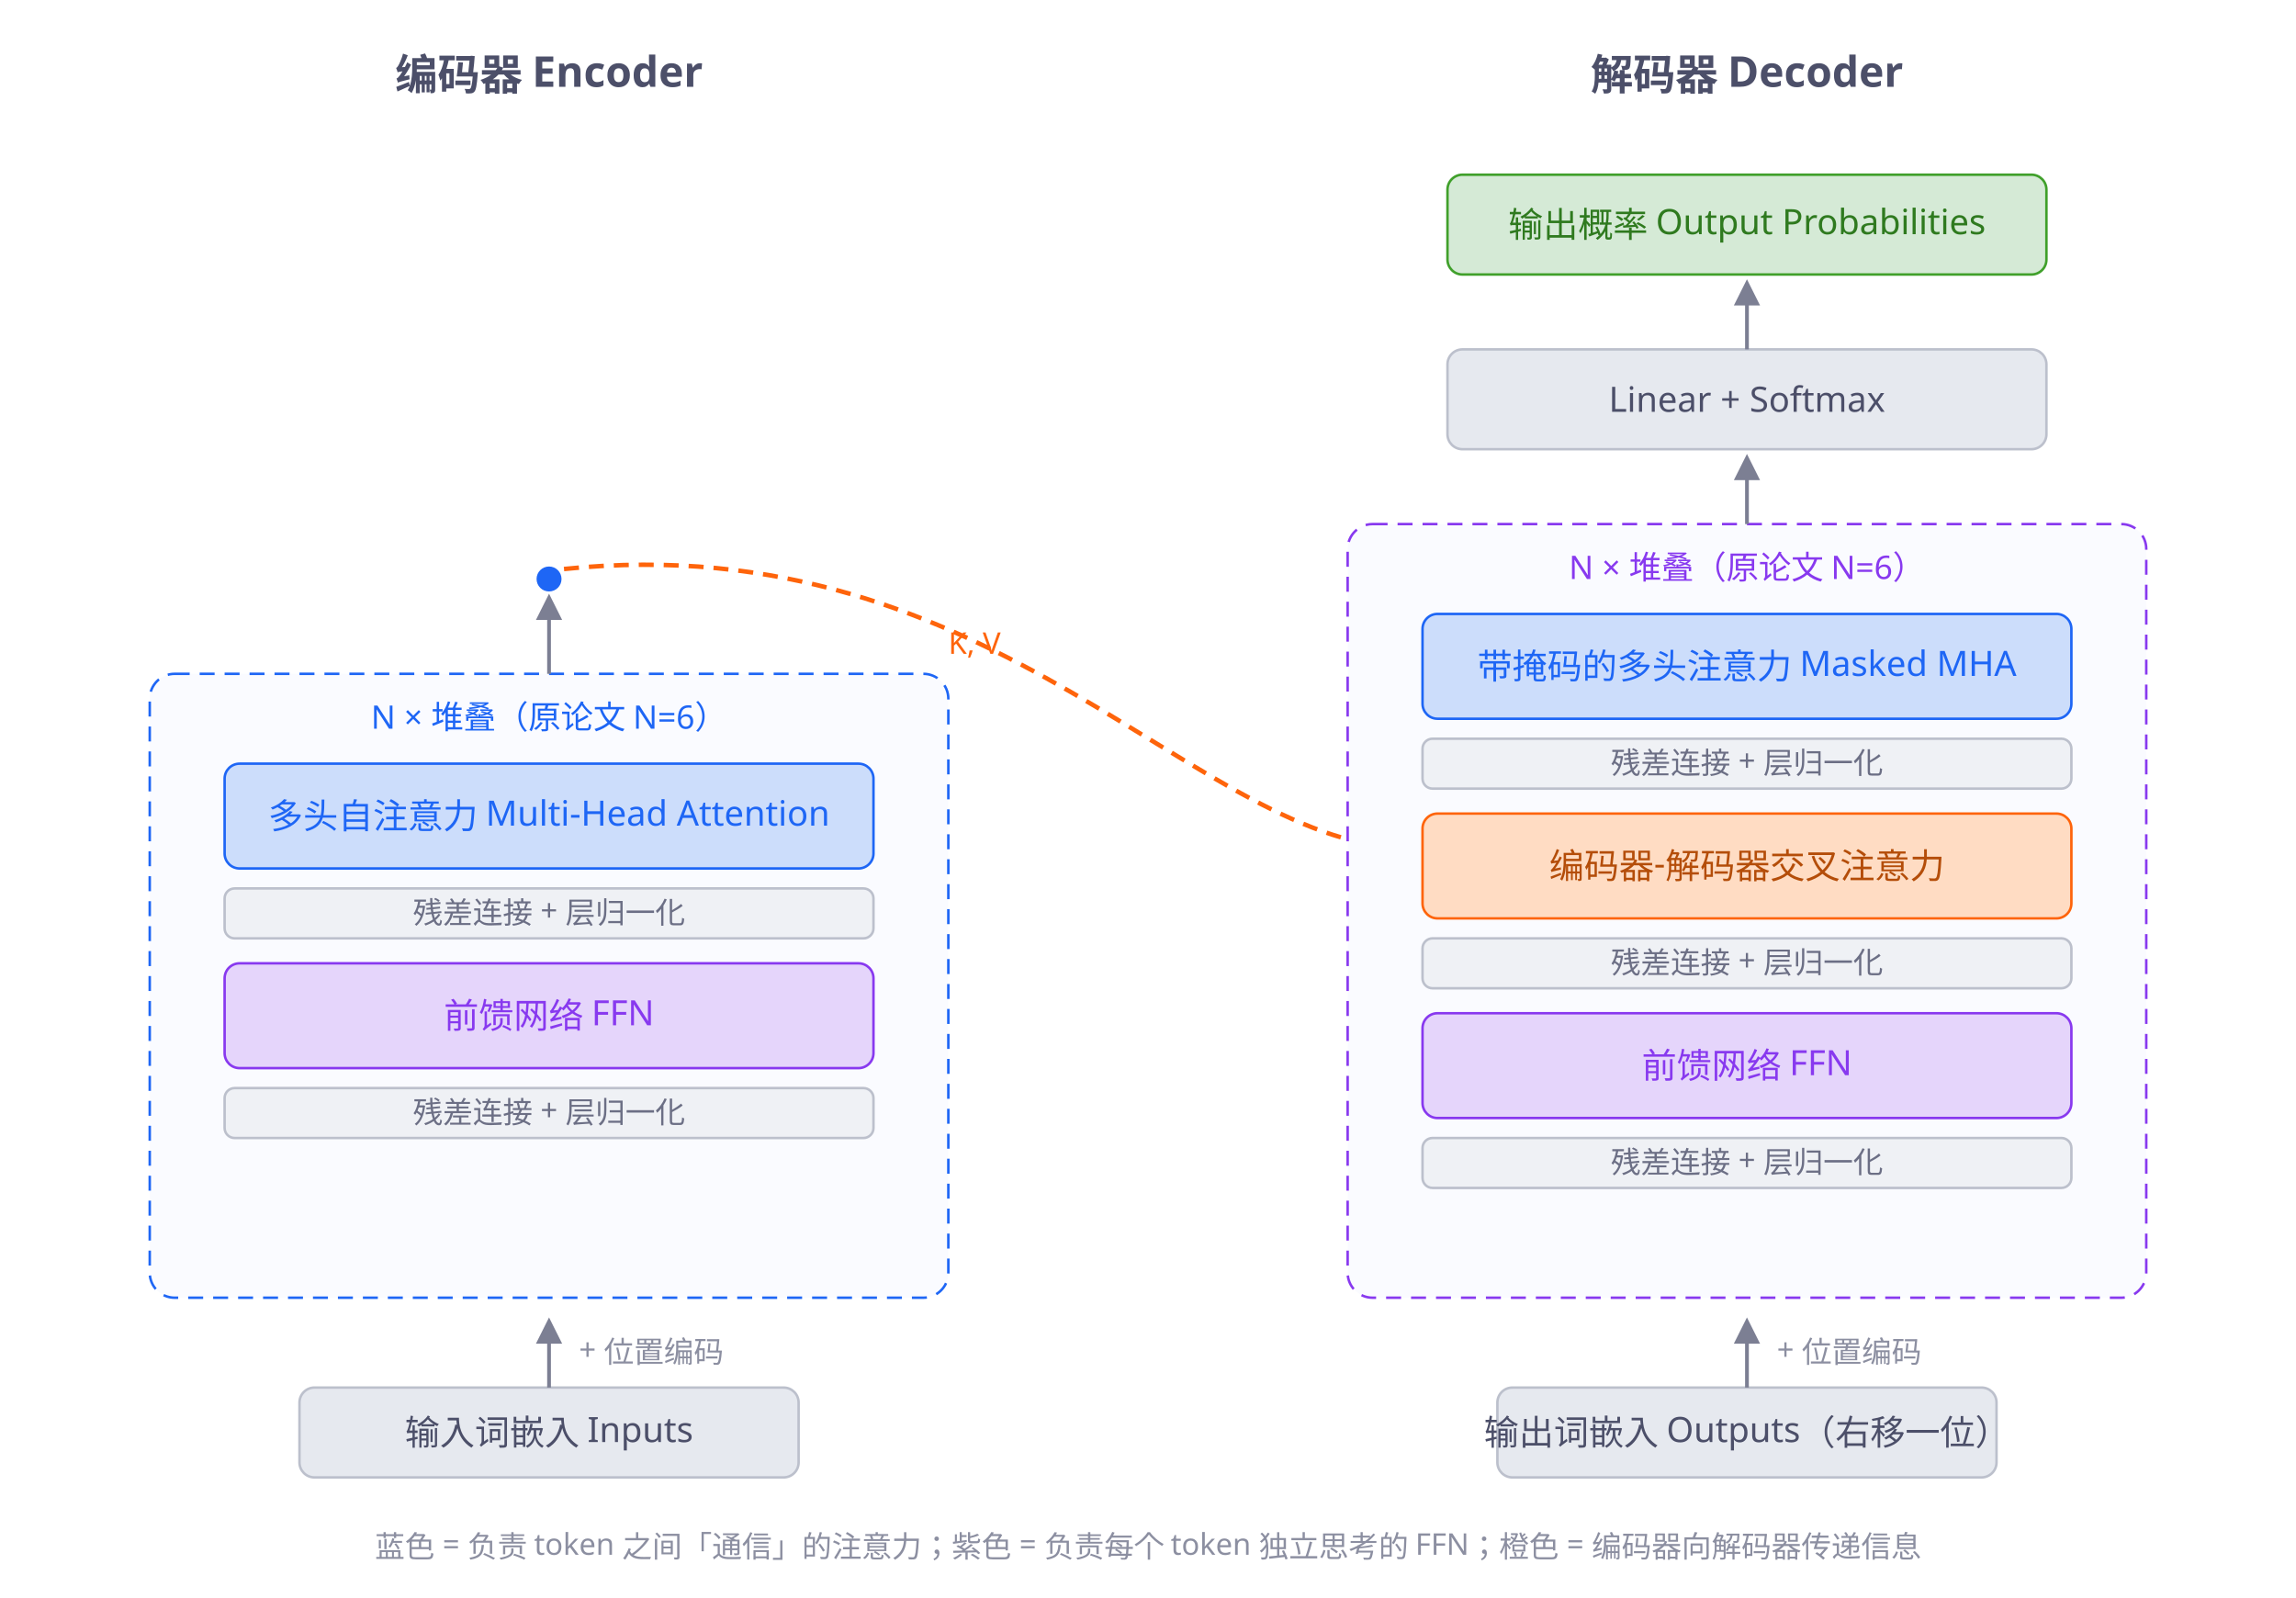
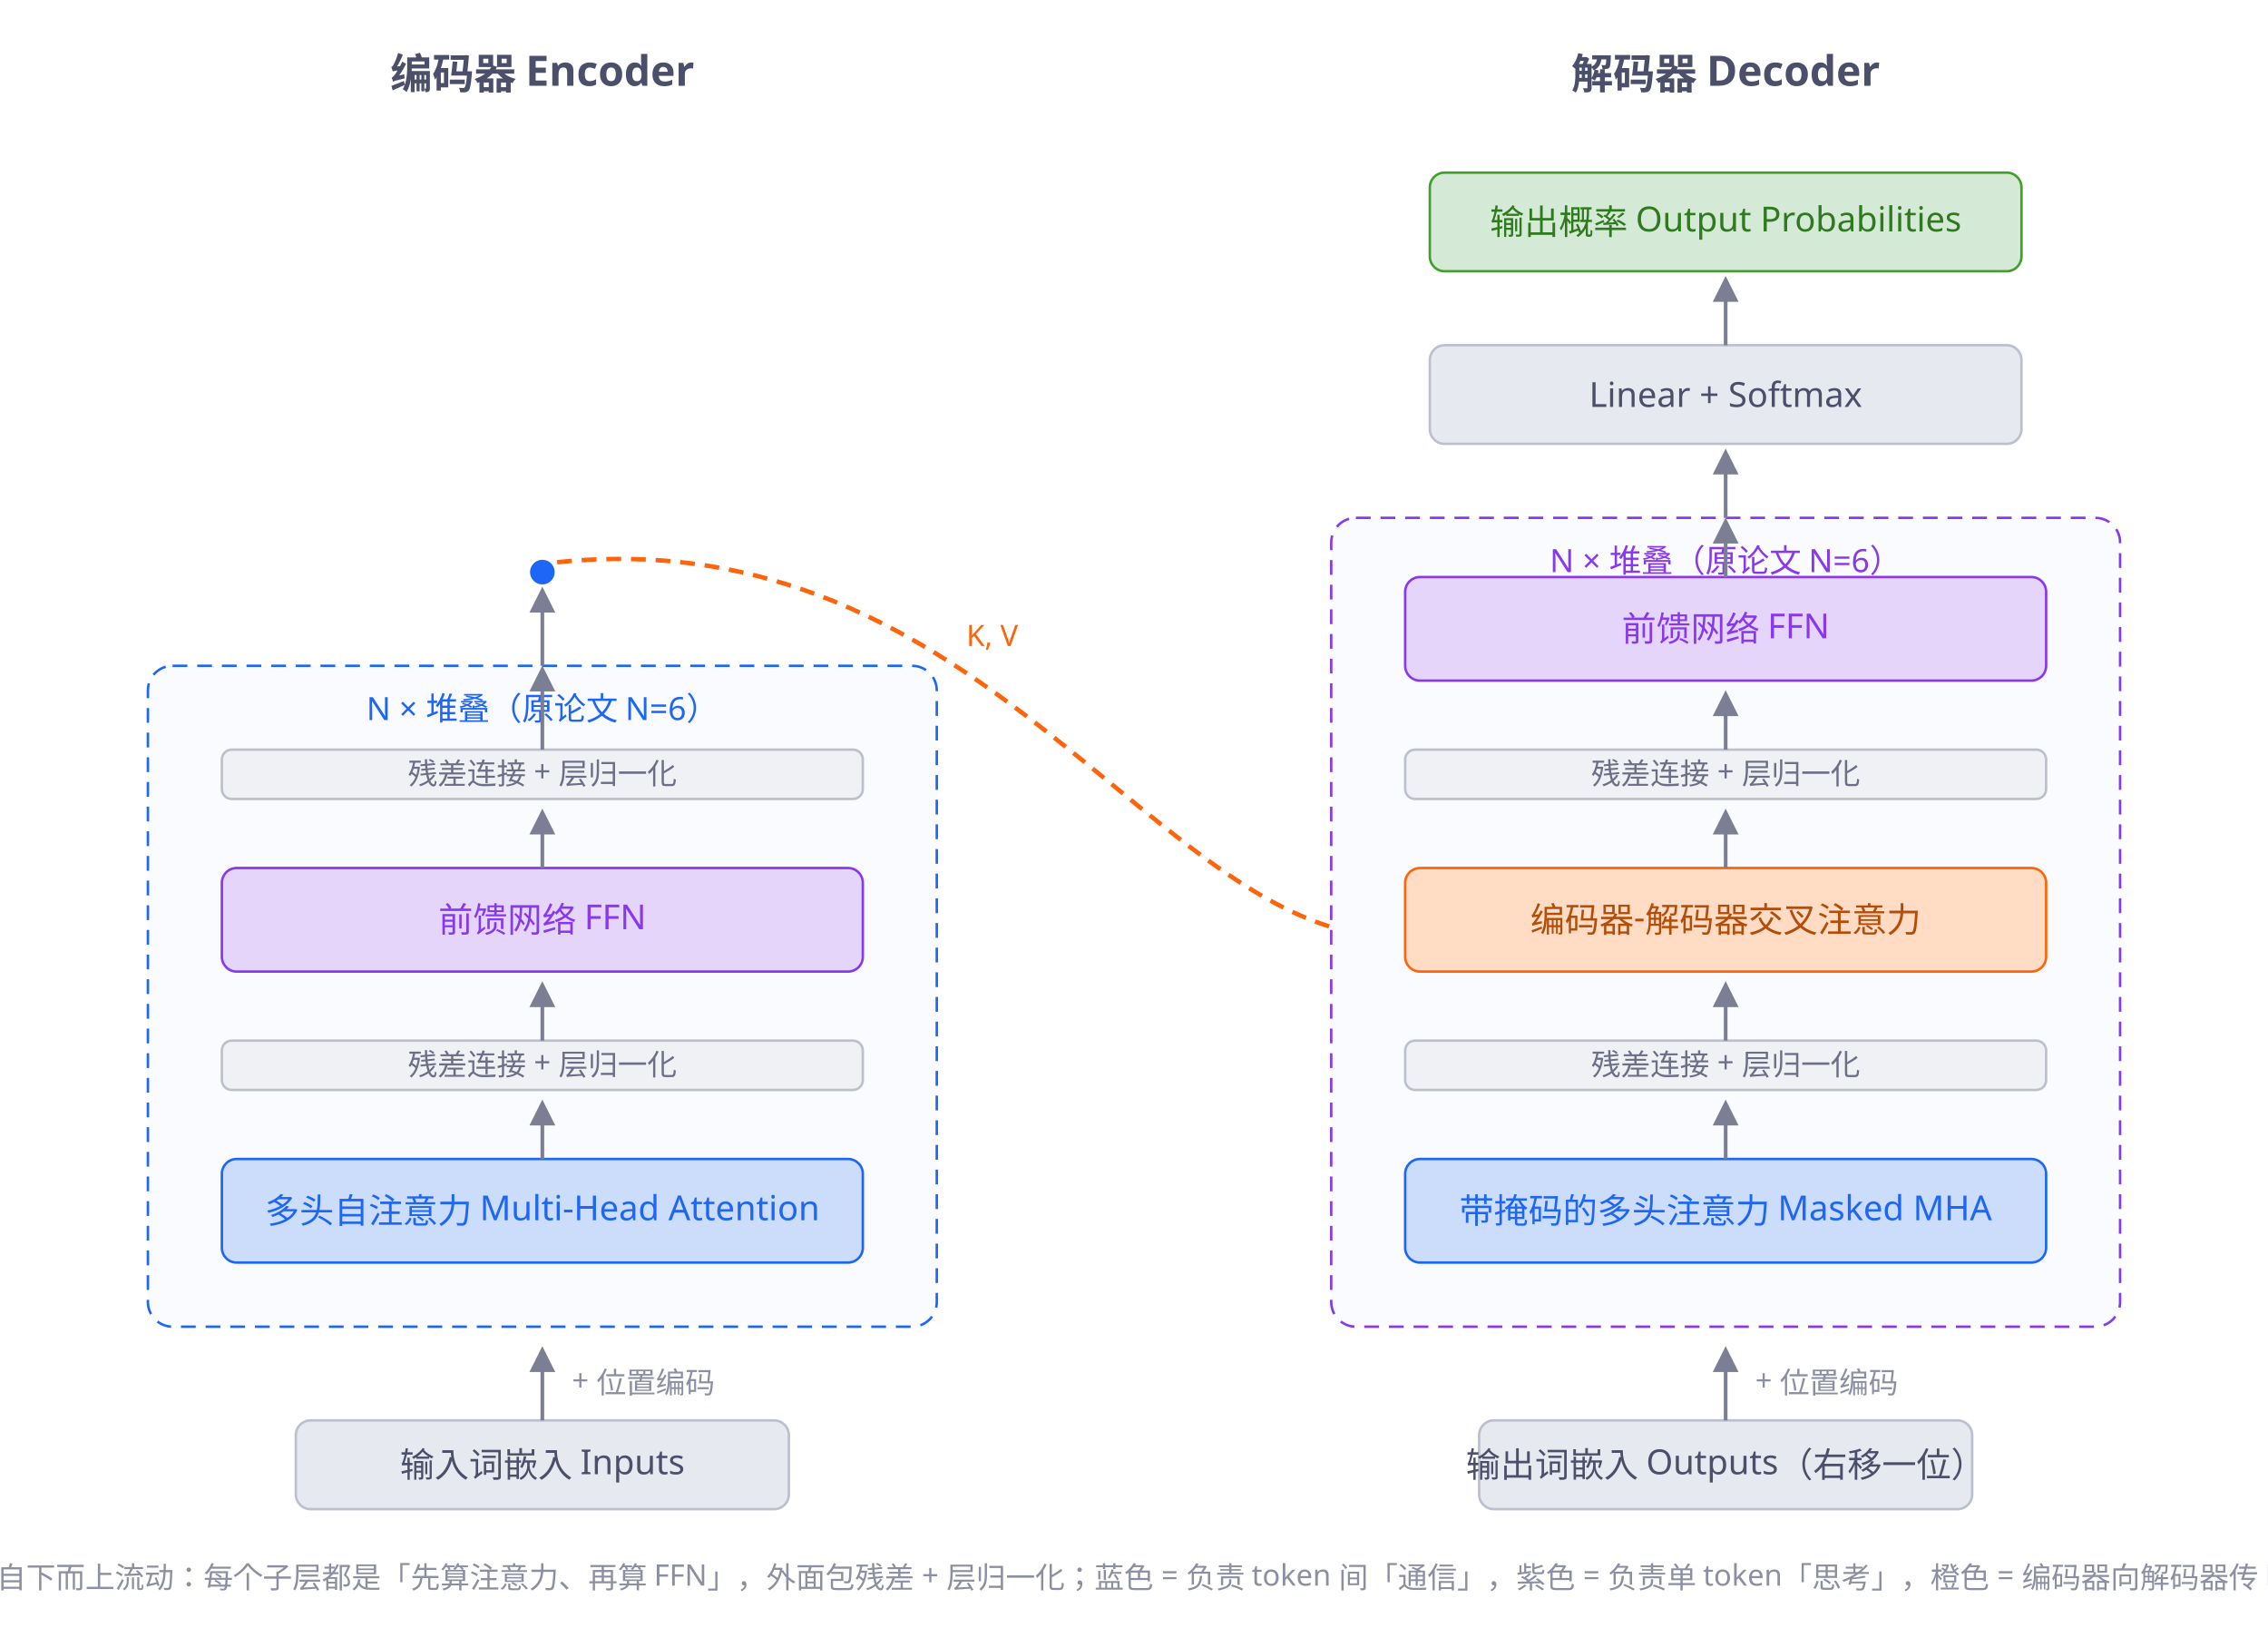
- <svg xmlns="http://www.w3.org/2000/svg" viewBox="0 0 920 640" font-family="'PingFang SC','Microsoft YaHei',sans-serif">
+ <svg xmlns="http://www.w3.org/2000/svg" viewBox="0 0 920 660" font-family="'PingFang SC','Microsoft YaHei',sans-serif">
  <defs>
    <marker id="arrow" viewBox="0 0 10 10" refX="8" refY="5" markerWidth="7" markerHeight="7" orient="auto-start-reverse">
      <path d="M 0 0 L 10 5 L 0 10 z" fill="#7c7f93" />
    </marker>
  </defs>
  <text x="220" y="36" text-anchor="middle" font-size="17" font-weight="bold" fill="#4c4f69">编码器 Encoder</text>
-   <rect x="120" y="556" width="200" height="36" rx="6" fill="#e6e9ef" stroke="#bcc0cc" />
-   <text x="220" y="579" text-anchor="middle" font-size="14" fill="#4c4f69">输入词嵌入 Inputs</text>
-   <line x1="220" y1="556" x2="220" y2="530" stroke="#7c7f93" stroke-width="1.5" marker-end="url(#arrow)" />
-   <text x="232" y="545" font-size="12" fill="#8c8fa1">+ 位置编码</text>
-   <rect x="60" y="270" width="320" height="250" rx="10" fill="#fafbff" stroke="#1e66f5" stroke-dasharray="6 4" />
+   <rect x="120" y="576" width="200" height="36" rx="6" fill="#e6e9ef" stroke="#bcc0cc" />
+   <text x="220" y="599" text-anchor="middle" font-size="14" fill="#4c4f69">输入词嵌入 Inputs</text>
+   <line x1="220" y1="576" x2="220" y2="548" stroke="#7c7f93" stroke-width="1.5" marker-end="url(#arrow)" />
+   <text x="232" y="564" font-size="12" fill="#8c8fa1">+ 位置编码</text>
+   <rect x="60" y="270" width="320" height="268" rx="10" fill="#fafbff" stroke="#1e66f5" stroke-dasharray="6 4" />
  <text x="220" y="292" text-anchor="middle" font-size="13" fill="#1e66f5">N × 堆叠（原论文 N=6）</text>
-   <rect x="90" y="306" width="260" height="42" rx="6" fill="#ccddfb" stroke="#1e66f5" />
-   <text x="220" y="332" text-anchor="middle" font-size="14" fill="#1e66f5">多头自注意力 Multi-Head Attention</text>
-   <rect x="90" y="356" width="260" height="20" rx="4" fill="#eff1f5" stroke="#bcc0cc" />
-   <text x="220" y="370" text-anchor="middle" font-size="12" fill="#6c6f85">残差连接 + 层归一化</text>
-   <rect x="90" y="386" width="260" height="42" rx="6" fill="#e5d5fb" stroke="#8839ef" />
-   <text x="220" y="412" text-anchor="middle" font-size="14" fill="#8839ef">前馈网络 FFN</text>
-   <rect x="90" y="436" width="260" height="20" rx="4" fill="#eff1f5" stroke="#bcc0cc" />
-   <text x="220" y="450" text-anchor="middle" font-size="12" fill="#6c6f85">残差连接 + 层归一化</text>
+   <rect x="90" y="470" width="260" height="42" rx="6" fill="#ccddfb" stroke="#1e66f5" />
+   <text x="220" y="496" text-anchor="middle" font-size="14" fill="#1e66f5">多头自注意力 Multi-Head Attention</text>
+   <line x1="220" y1="470" x2="220" y2="448" stroke="#7c7f93" stroke-width="1.5" marker-end="url(#arrow)" />
+   <rect x="90" y="422" width="260" height="20" rx="4" fill="#eff1f5" stroke="#bcc0cc" />
+   <text x="220" y="436" text-anchor="middle" font-size="12" fill="#6c6f85">残差连接 + 层归一化</text>
+   <line x1="220" y1="422" x2="220" y2="400" stroke="#7c7f93" stroke-width="1.5" marker-end="url(#arrow)" />
+   <rect x="90" y="352" width="260" height="42" rx="6" fill="#e5d5fb" stroke="#8839ef" />
+   <text x="220" y="378" text-anchor="middle" font-size="14" fill="#8839ef">前馈网络 FFN</text>
+   <line x1="220" y1="352" x2="220" y2="330" stroke="#7c7f93" stroke-width="1.5" marker-end="url(#arrow)" />
+   <rect x="90" y="304" width="260" height="20" rx="4" fill="#eff1f5" stroke="#bcc0cc" />
+   <text x="220" y="318" text-anchor="middle" font-size="12" fill="#6c6f85">残差连接 + 层归一化</text>
+   <line x1="220" y1="304" x2="220" y2="272" stroke="#7c7f93" stroke-width="1.5" marker-end="url(#arrow)" />
  <line x1="220" y1="270" x2="220" y2="240" stroke="#7c7f93" stroke-width="1.5" marker-end="url(#arrow)" />
  <circle cx="220" cy="232" r="5" fill="#1e66f5" />
-   <path d="M 226 228 C 400 210 480 340 566 340" fill="none" stroke="#fe640b" stroke-width="1.8" stroke-dasharray="6 4" marker-end="url(#arrow)" />
-   <text x="380" y="262" font-size="12" fill="#fe640b">K, V</text>
+   <path d="M 226 228 C 400 210 470 380 566 380" fill="none" stroke="#fe640b" stroke-width="1.8" stroke-dasharray="6 4" marker-end="url(#arrow)" />
+   <text x="392" y="262" font-size="12" fill="#fe640b">K, V</text>
  <text x="700" y="36" text-anchor="middle" font-size="17" font-weight="bold" fill="#4c4f69">解码器 Decoder</text>
-   <rect x="600" y="556" width="200" height="36" rx="6" fill="#e6e9ef" stroke="#bcc0cc" />
-   <text x="700" y="579" text-anchor="middle" font-size="14" fill="#4c4f69">输出词嵌入 Outputs（右移一位）</text>
-   <line x1="700" y1="556" x2="700" y2="530" stroke="#7c7f93" stroke-width="1.5" marker-end="url(#arrow)" />
-   <text x="712" y="545" font-size="12" fill="#8c8fa1">+ 位置编码</text>
-   <rect x="540" y="210" width="320" height="310" rx="10" fill="#fafbff" stroke="#8839ef" stroke-dasharray="6 4" />
+   <rect x="600" y="576" width="200" height="36" rx="6" fill="#e6e9ef" stroke="#bcc0cc" />
+   <text x="700" y="599" text-anchor="middle" font-size="14" fill="#4c4f69">输出词嵌入 Outputs（右移一位）</text>
+   <line x1="700" y1="576" x2="700" y2="548" stroke="#7c7f93" stroke-width="1.5" marker-end="url(#arrow)" />
+   <text x="712" y="564" font-size="12" fill="#8c8fa1">+ 位置编码</text>
+   <rect x="540" y="210" width="320" height="328" rx="10" fill="#fafbff" stroke="#8839ef" stroke-dasharray="6 4" />
  <text x="700" y="232" text-anchor="middle" font-size="13" fill="#8839ef">N × 堆叠（原论文 N=6）</text>
-   <rect x="570" y="246" width="260" height="42" rx="6" fill="#ccddfb" stroke="#1e66f5" />
-   <text x="700" y="272" text-anchor="middle" font-size="14" fill="#1e66f5">带掩码的多头注意力 Masked MHA</text>
-   <rect x="570" y="296" width="260" height="20" rx="4" fill="#eff1f5" stroke="#bcc0cc" />
-   <text x="700" y="310" text-anchor="middle" font-size="12" fill="#6c6f85">残差连接 + 层归一化</text>
-   <rect x="570" y="326" width="260" height="42" rx="6" fill="#ffdcc3" stroke="#fe640b" />
-   <text x="700" y="352" text-anchor="middle" font-size="14" fill="#b44d09">编码器-解码器交叉注意力</text>
-   <rect x="570" y="376" width="260" height="20" rx="4" fill="#eff1f5" stroke="#bcc0cc" />
-   <text x="700" y="390" text-anchor="middle" font-size="12" fill="#6c6f85">残差连接 + 层归一化</text>
-   <rect x="570" y="406" width="260" height="42" rx="6" fill="#e5d5fb" stroke="#8839ef" />
-   <text x="700" y="432" text-anchor="middle" font-size="14" fill="#8839ef">前馈网络 FFN</text>
-   <rect x="570" y="456" width="260" height="20" rx="4" fill="#eff1f5" stroke="#bcc0cc" />
-   <text x="700" y="470" text-anchor="middle" font-size="12" fill="#6c6f85">残差连接 + 层归一化</text>
+   <rect x="570" y="470" width="260" height="42" rx="6" fill="#ccddfb" stroke="#1e66f5" />
+   <text x="700" y="496" text-anchor="middle" font-size="14" fill="#1e66f5">带掩码的多头注意力 Masked MHA</text>
+   <line x1="700" y1="470" x2="700" y2="448" stroke="#7c7f93" stroke-width="1.5" marker-end="url(#arrow)" />
+   <rect x="570" y="422" width="260" height="20" rx="4" fill="#eff1f5" stroke="#bcc0cc" />
+   <text x="700" y="436" text-anchor="middle" font-size="12" fill="#6c6f85">残差连接 + 层归一化</text>
+   <line x1="700" y1="422" x2="700" y2="400" stroke="#7c7f93" stroke-width="1.5" marker-end="url(#arrow)" />
+   <rect x="570" y="352" width="260" height="42" rx="6" fill="#ffdcc3" stroke="#fe640b" />
+   <text x="700" y="378" text-anchor="middle" font-size="14" fill="#b44d09">编码器-解码器交叉注意力</text>
+   <line x1="700" y1="352" x2="700" y2="330" stroke="#7c7f93" stroke-width="1.5" marker-end="url(#arrow)" />
+   <rect x="570" y="304" width="260" height="20" rx="4" fill="#eff1f5" stroke="#bcc0cc" />
+   <text x="700" y="318" text-anchor="middle" font-size="12" fill="#6c6f85">残差连接 + 层归一化</text>
+   <line x1="700" y1="304" x2="700" y2="282" stroke="#7c7f93" stroke-width="1.5" marker-end="url(#arrow)" />
+   <rect x="570" y="234" width="260" height="42" rx="6" fill="#e5d5fb" stroke="#8839ef" />
+   <text x="700" y="260" text-anchor="middle" font-size="14" fill="#8839ef">前馈网络 FFN</text>
+   <line x1="700" y1="234" x2="700" y2="212" stroke="#7c7f93" stroke-width="1.5" marker-end="url(#arrow)" />
  <line x1="700" y1="210" x2="700" y2="184" stroke="#7c7f93" stroke-width="1.5" marker-end="url(#arrow)" />
  <rect x="580" y="140" width="240" height="40" rx="6" fill="#e6e9ef" stroke="#bcc0cc" />
  <text x="700" y="165" text-anchor="middle" font-size="14" fill="#4c4f69">Linear + Softmax</text>
  <line x1="700" y1="140" x2="700" y2="114" stroke="#7c7f93" stroke-width="1.5" marker-end="url(#arrow)" />
  <rect x="580" y="70" width="240" height="40" rx="6" fill="#d5ead6" stroke="#40a02b" />
  <text x="700" y="95" text-anchor="middle" font-size="14" fill="#2f7a1f">输出概率 Output Probabilities</text>
-   <text x="460" y="624" text-anchor="middle" font-size="12" fill="#8c8fa1">蓝色 = 负责 token 之间「通信」的注意力；紫色 = 负责每个 token 独立思考的 FFN；橙色 = 编码器向解码器传递信息</text>
+   <text x="460" y="644" text-anchor="middle" font-size="12" fill="#8c8fa1">数据自下而上流动：每个子层都是「先算注意力、再算 FFN」，外面包残差 + 层归一化；蓝色 = 负责 token 间「通信」，紫色 = 负责单 token「思考」，橙色 = 编码器向解码器传 K、V</text>
</svg>
